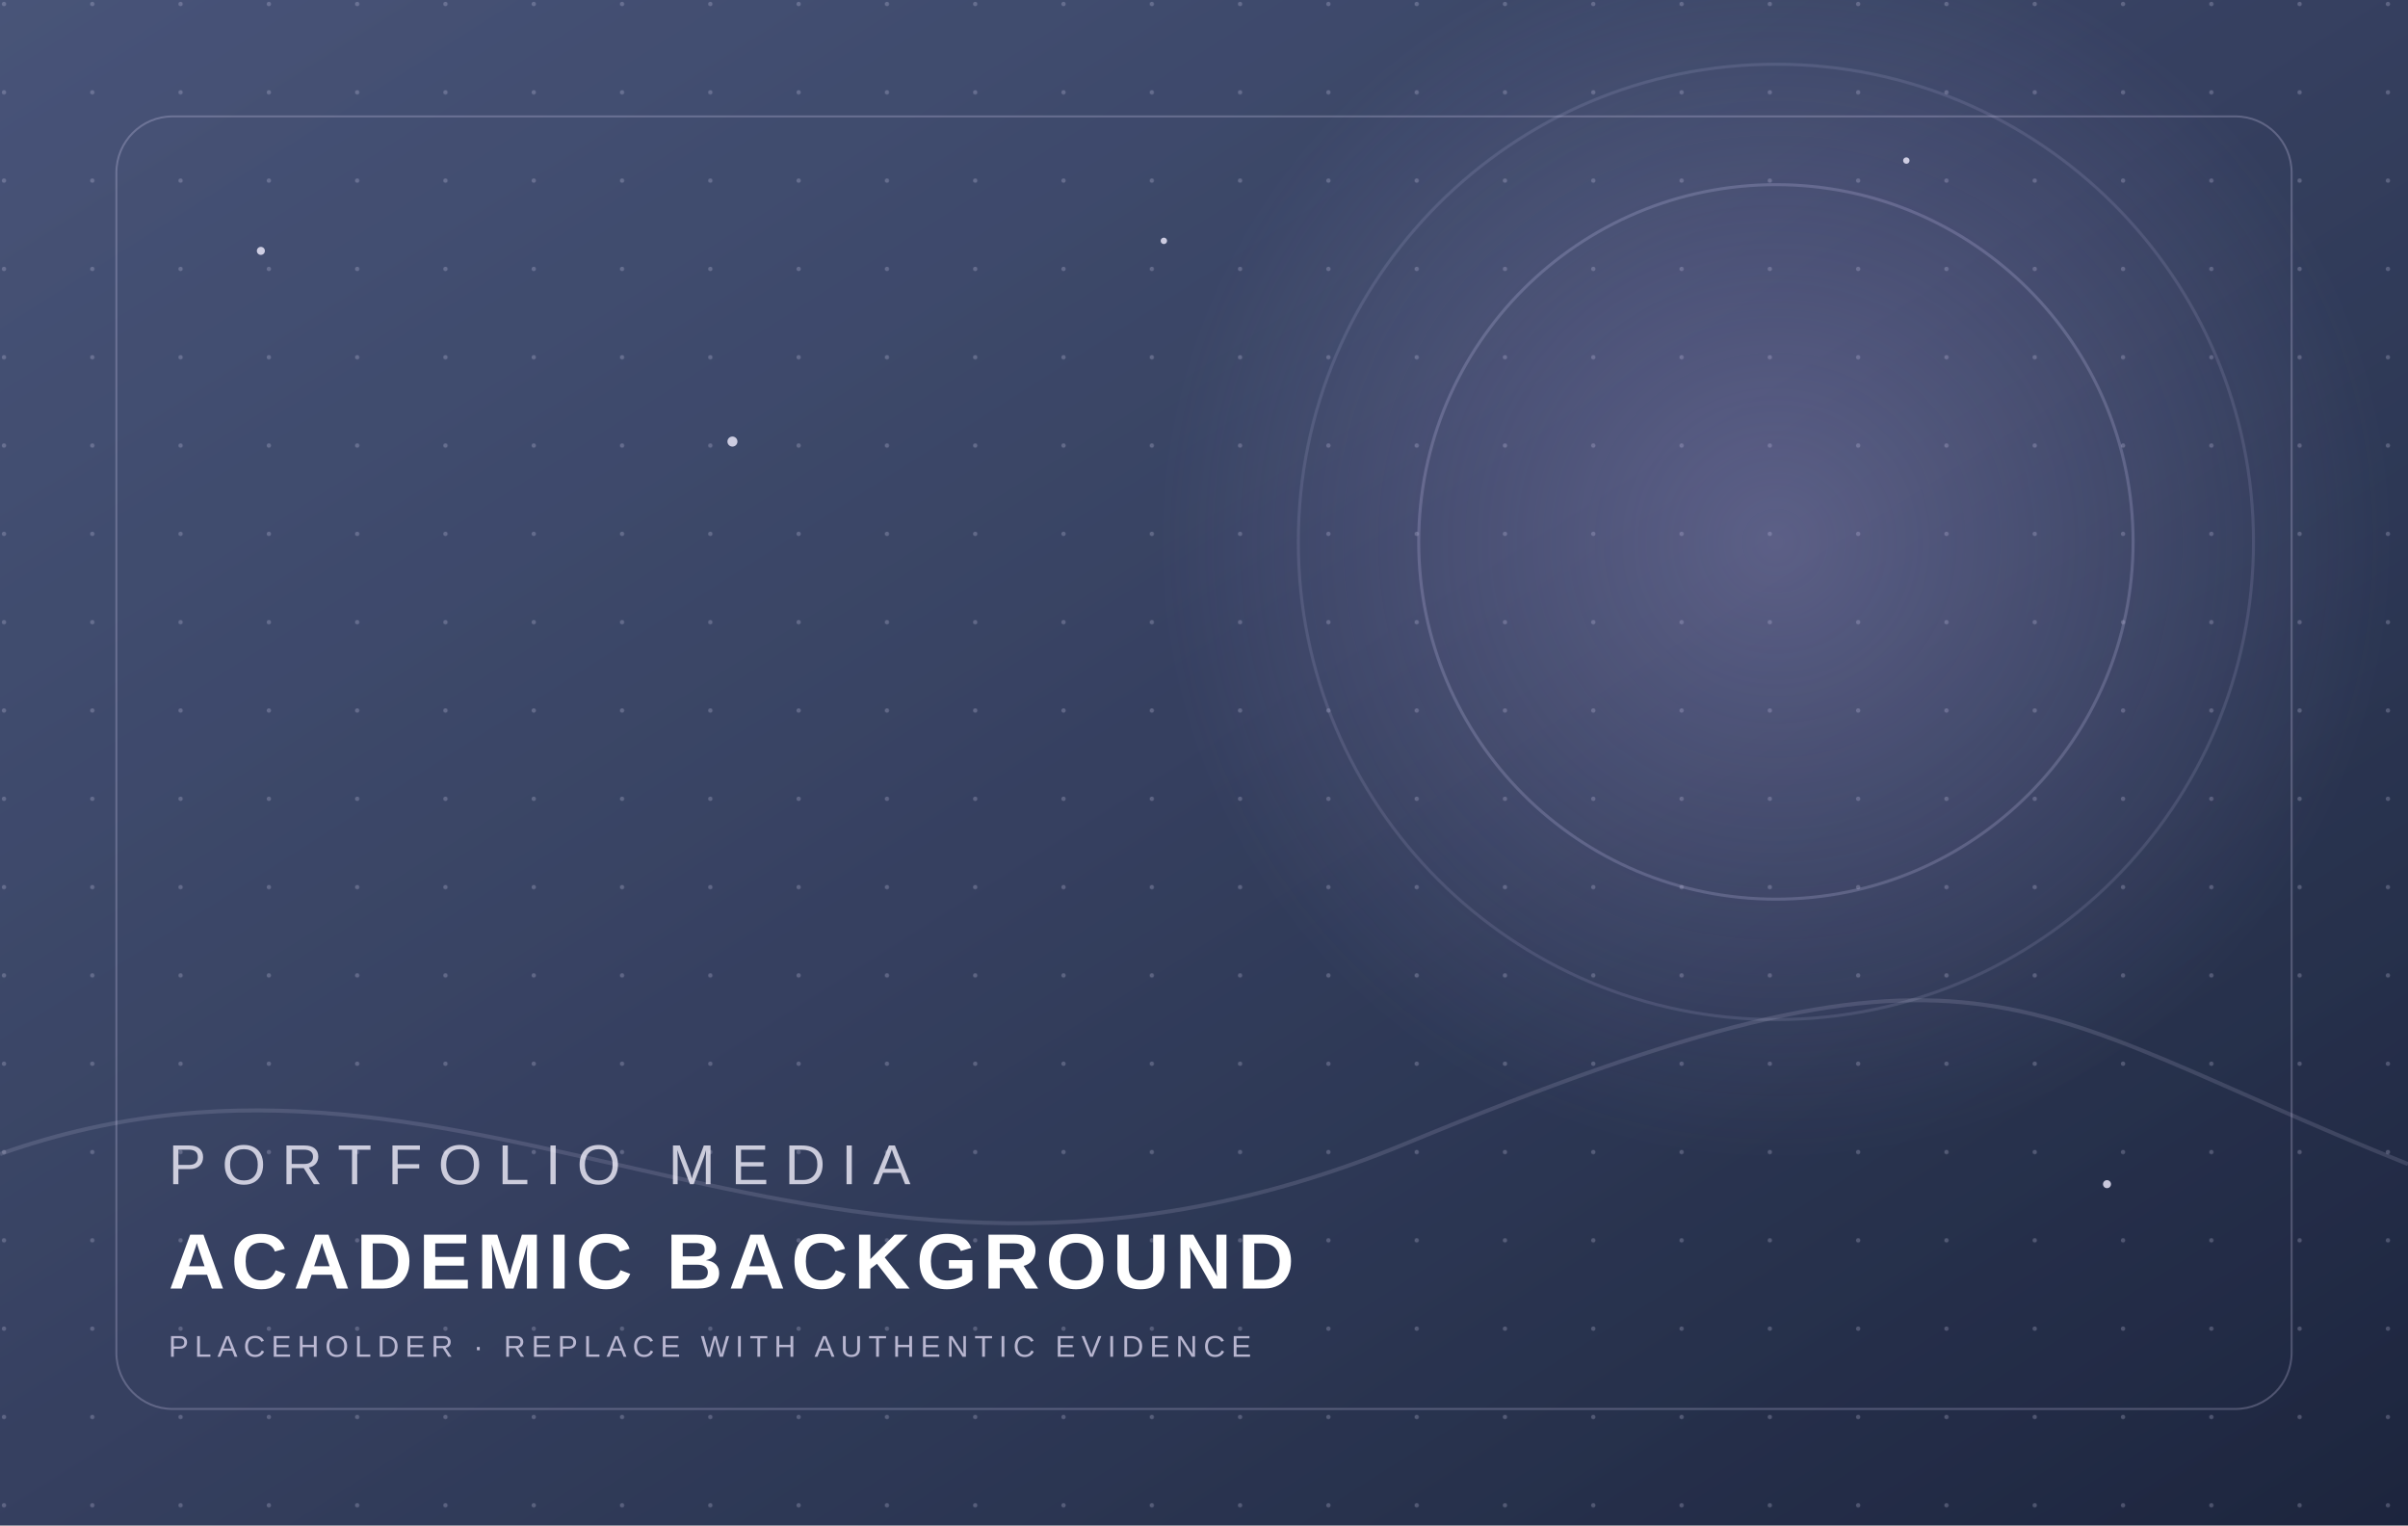
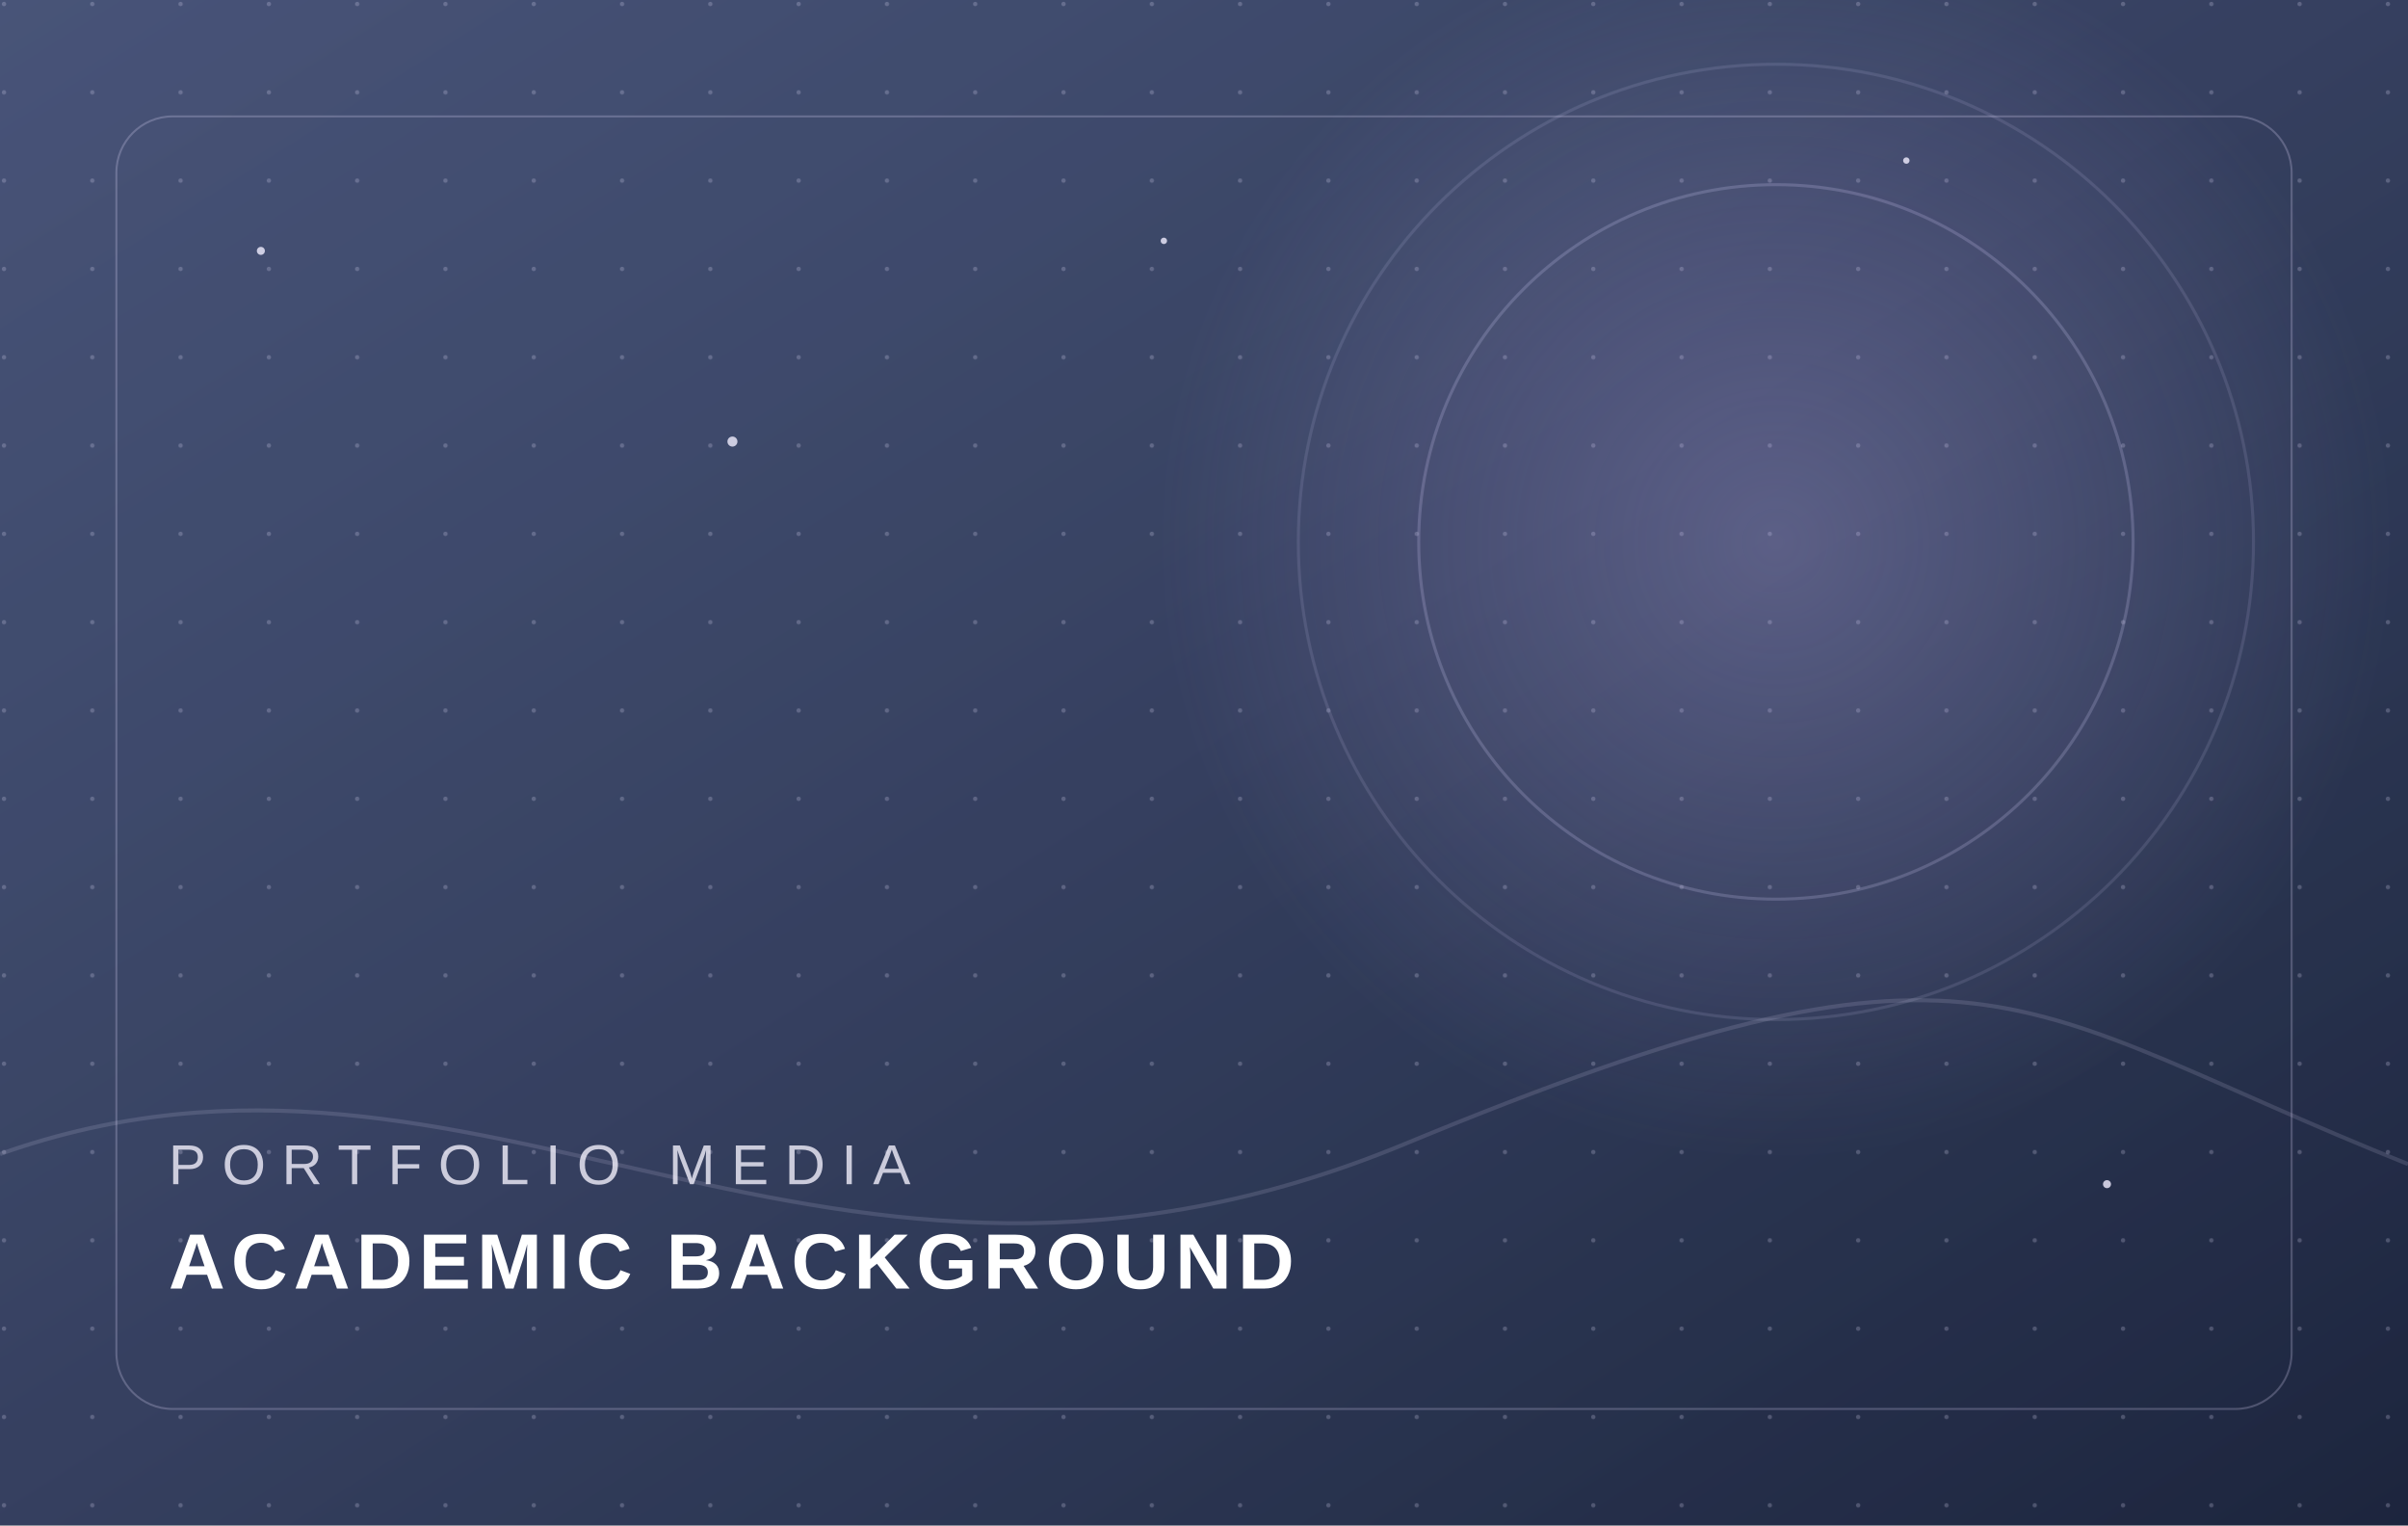
- <svg xmlns="http://www.w3.org/2000/svg" viewBox="0 0 1200 760" role="img" aria-label="Placeholder image for ACADEMIC BACKGROUND">
+ <svg xmlns="http://www.w3.org/2000/svg" viewBox="0 0 1200 760" role="img" aria-label="Cover image for ACADEMIC BACKGROUND">
  <defs>
    <linearGradient id="g" x1="0" y1="0" x2="1" y2="1">
      <stop offset="0" stop-color="#7184B8" stop-opacity=".8" />
      <stop offset="1" stop-color="#202C48" />
    </linearGradient>
    <radialGradient id="r">
      <stop offset="0" stop-color="#C5B7F4" stop-opacity=".28" />
      <stop offset="1" stop-color="#C5B7F4" stop-opacity="0" />
    </radialGradient>
    <pattern id="p" width="44" height="44" patternUnits="userSpaceOnUse">
      <circle cx="2" cy="2" r="1.1" fill="#E8E4FF" opacity=".22" />
    </pattern>
  </defs>
  <rect width="1200" height="760" fill="#101221" />
  <rect width="1200" height="760" fill="url(#g)" opacity=".72" />
  <rect width="1200" height="760" fill="url(#p)" />
  <circle cx="885" cy="270" r="310" fill="url(#r)" />
  <circle cx="885" cy="270" r="178" fill="none" stroke="#DCD4FF" stroke-opacity=".20" stroke-width="1.5" />
  <circle cx="885" cy="270" r="238" fill="none" stroke="#DCD4FF" stroke-opacity=".12" stroke-width="1.5" />
  <path d="M0 575 C240 490 410 690 700 570 S1000 500 1200 580" stroke="#E6DEFF" stroke-opacity=".14" stroke-width="2" fill="none" />
  <g fill="#F1EDFF" opacity=".8">
    <circle cx="130" cy="125" r="2" />
    <circle cx="365" cy="220" r="2.5" />
    <circle cx="580" cy="120" r="1.6" />
    <circle cx="1050" cy="590" r="2" />
    <circle cx="950" cy="80" r="1.6" />
  </g>
  <rect x="58" y="58" width="1084" height="644" rx="28" fill="none" stroke="#E5DFFF" stroke-opacity=".24" />
  <text x="84" y="590" fill="#F6F3FF" font-family="Arial, sans-serif" font-size="28" letter-spacing="8" opacity=".78">PORTFOLIO MEDIA</text>
  <text x="84" y="642" fill="#FFFFFF" font-family="Arial, sans-serif" font-weight="700" font-size="39" letter-spacing="3">ACADEMIC BACKGROUND</text>
-   <text x="84" y="676" fill="#E3DDF6" font-family="Arial, sans-serif" font-size="15" letter-spacing="3" opacity=".76">PLACEHOLDER · REPLACE WITH AUTHENTIC EVIDENCE</text>
</svg>
